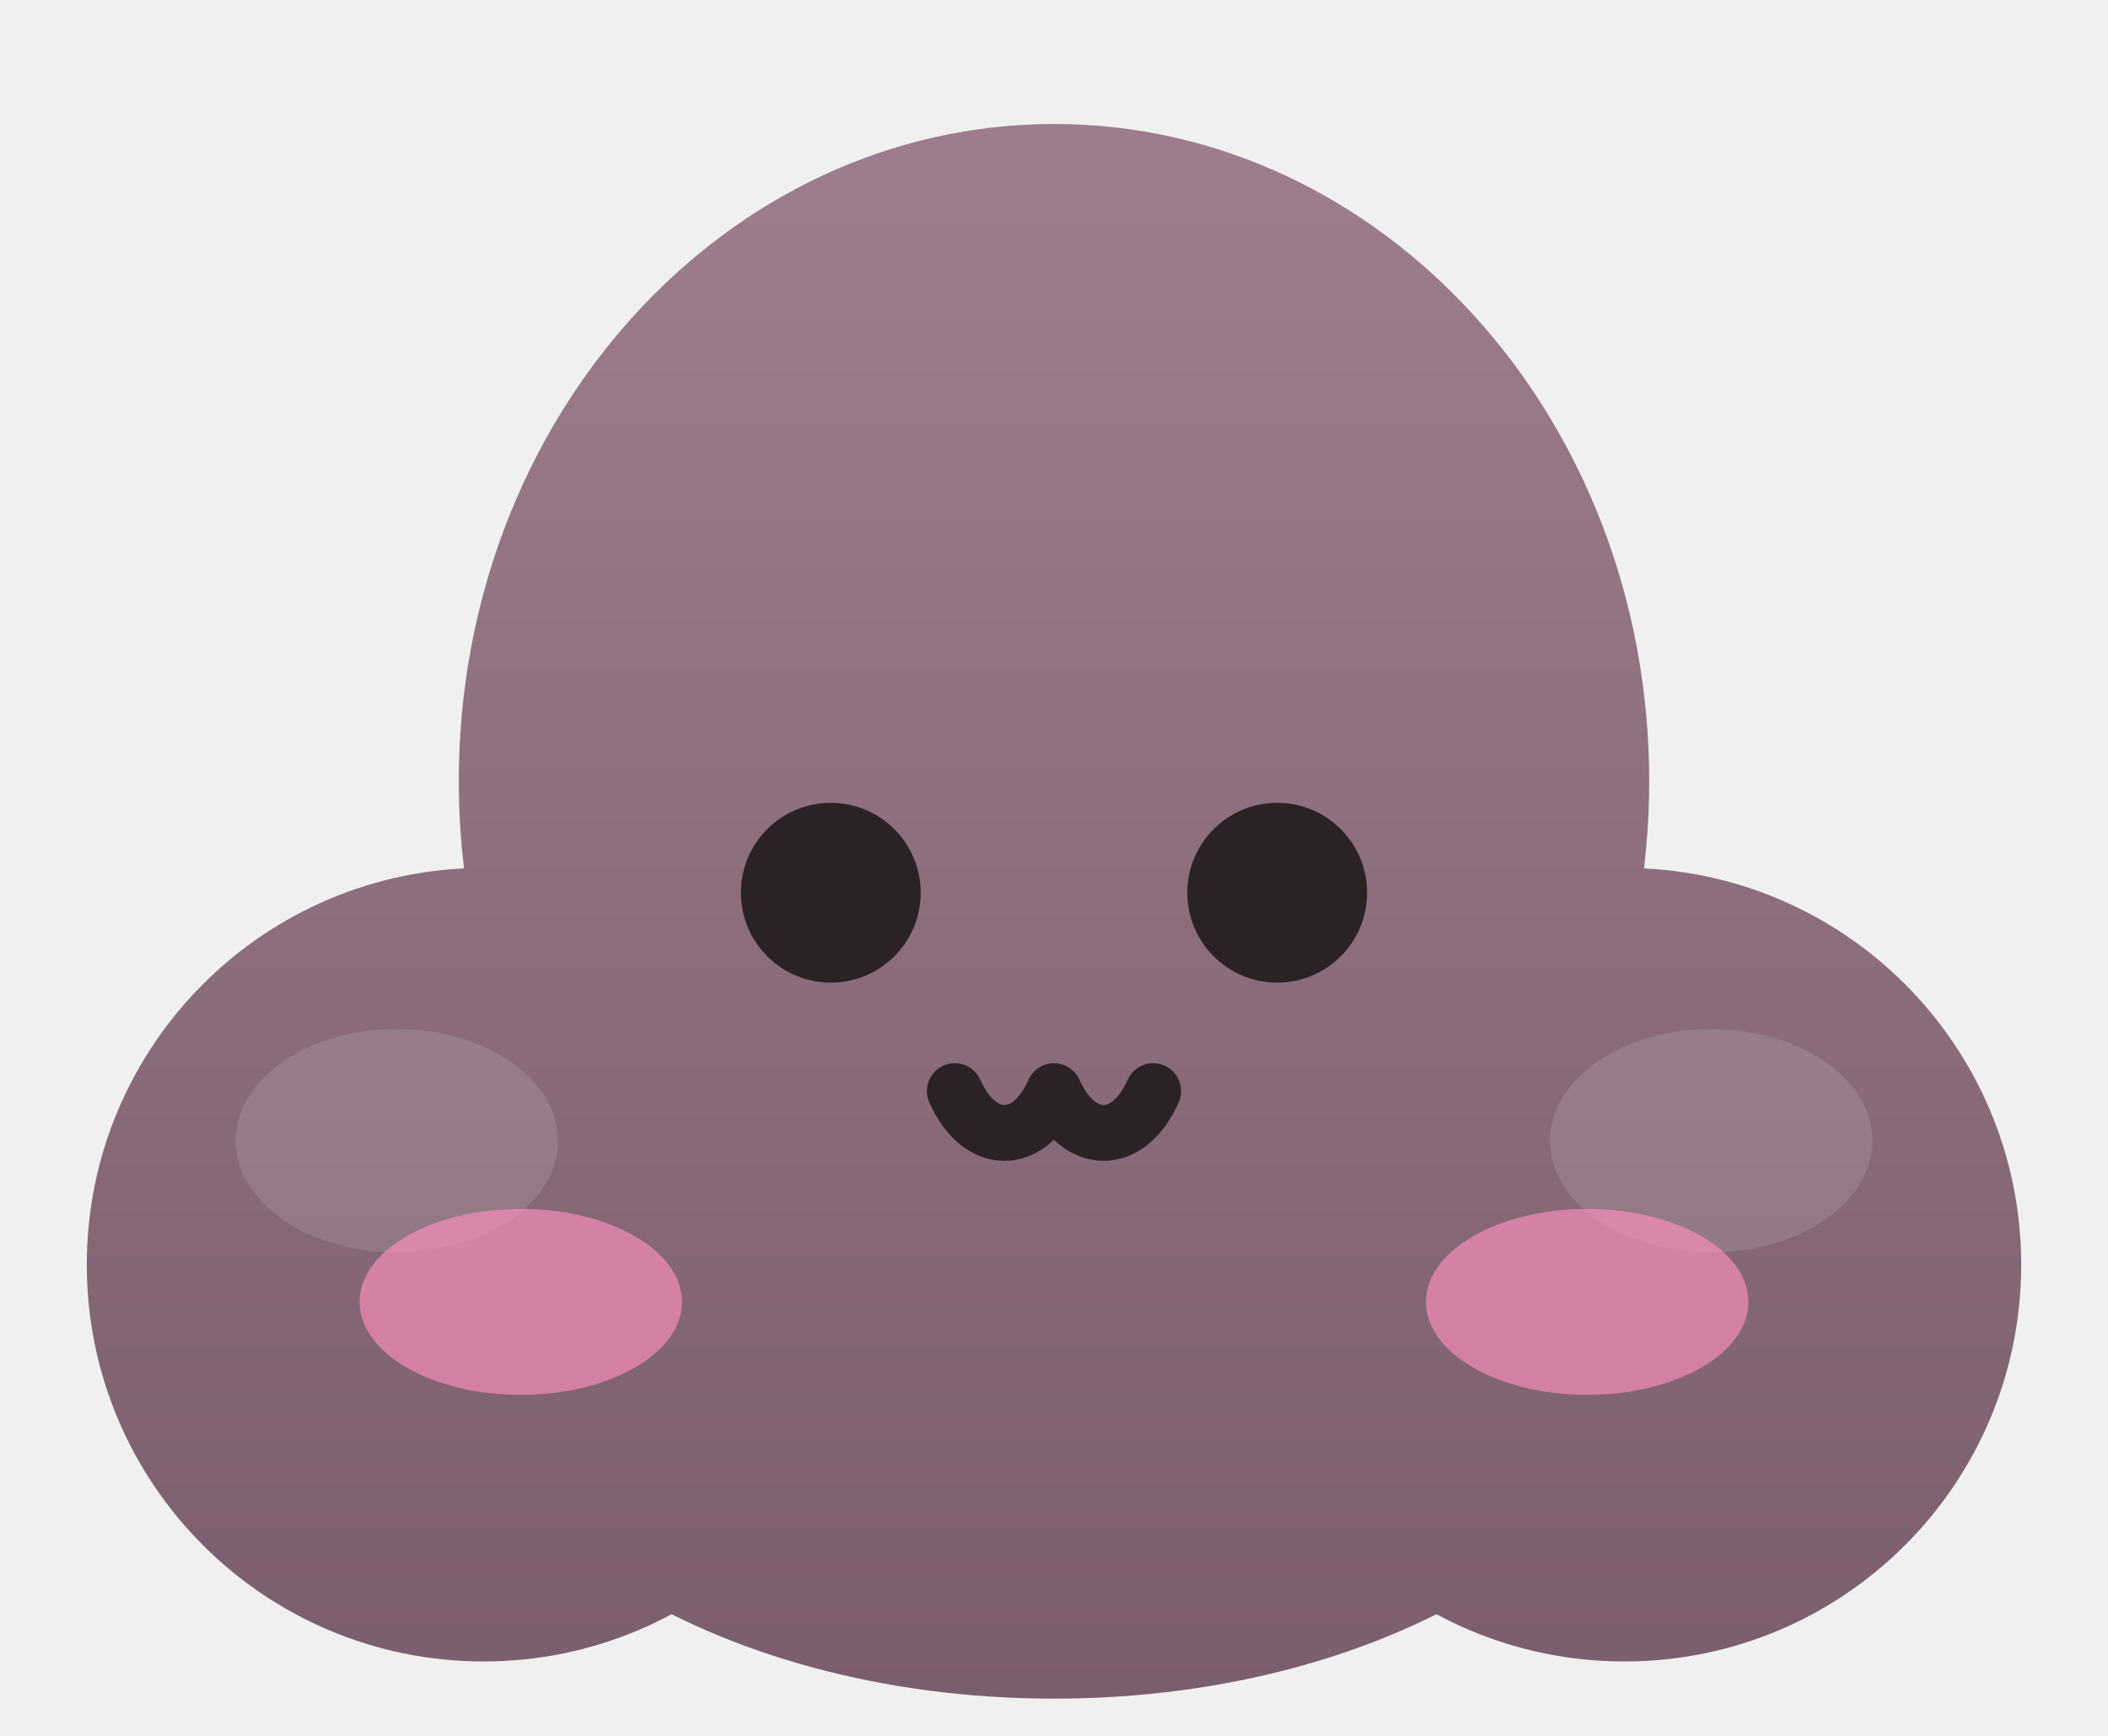
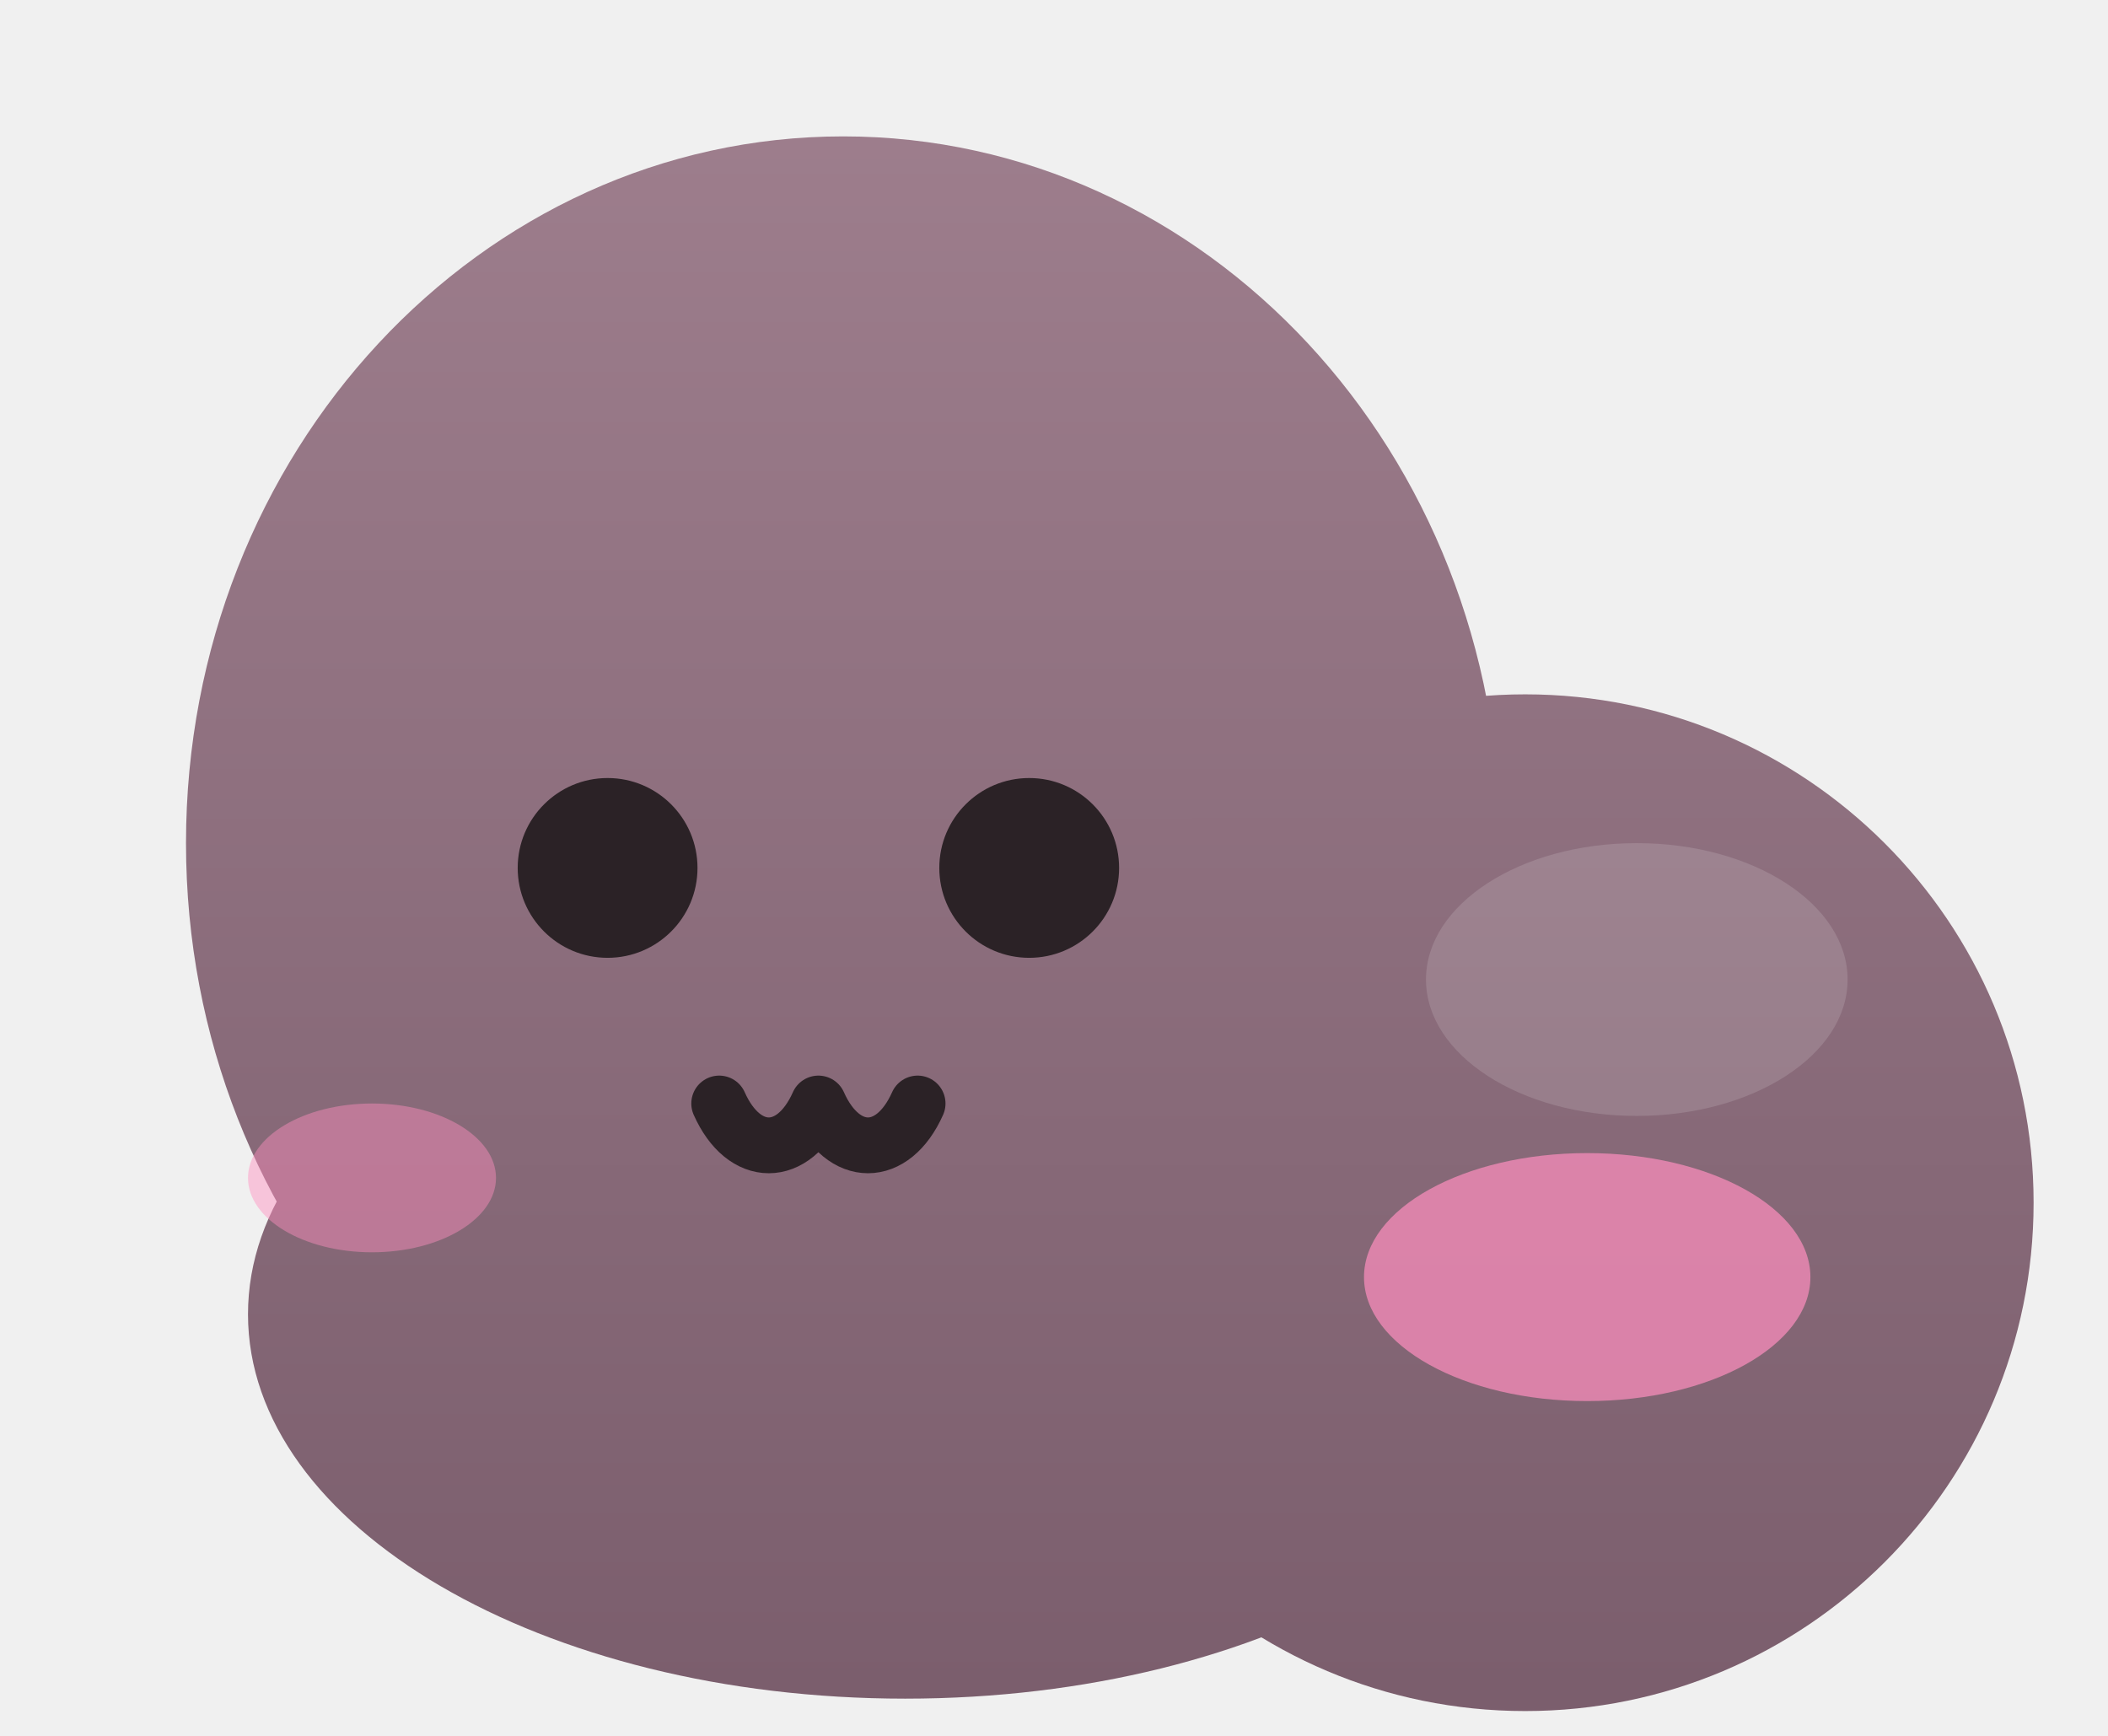
<svg xmlns="http://www.w3.org/2000/svg" viewBox="0 0 34 28">
  <defs>
    <linearGradient id="g" x1="0" y1="0" x2="0" y2="28" gradientUnits="userSpaceOnUse">
      <stop offset="0" stop-color="#a0808f" />
      <stop offset="1" stop-color="#7a5d6c" />
    </linearGradient>
  </defs>
  <g fill="url(#g)">
-     <ellipse cx="17" cy="12.6" rx="9.6" ry="10.6" />
-     <circle cx="7.8" cy="20.4" r="6.4" />
-     <circle cx="26.2" cy="20.4" r="6.4" />
-     <ellipse cx="17" cy="21" rx="10" ry="6.4" />
+     <ellipse cx="13.6" cy="13.6" rx="10.6" ry="11.4" />
+     <ellipse cx="14.6" cy="21.2" rx="10.6" ry="6.2" />
+     <circle cx="24.6" cy="19.4" r="8.2" />
  </g>
-   <ellipse cx="6.4" cy="18.4" rx="2.6" ry="1.8" fill="#fff" opacity=".12" />
-   <ellipse cx="27.6" cy="18.4" rx="2.6" ry="1.8" fill="#fff" opacity=".12" />
-   <circle cx="13.4" cy="14.4" r="1.45" fill="#2b2226" />
-   <circle cx="20.6" cy="14.4" r="1.45" fill="#2b2226" />
-   <ellipse cx="8.4" cy="21" rx="2.6" ry="1.5" fill="#ff8fbf" opacity=".65" />
-   <ellipse cx="25.6" cy="21" rx="2.6" ry="1.5" fill="#ff8fbf" opacity=".65" />
-   <path d="M15.4 17.6c.4.9 1.2.9 1.6 0 .4.9 1.2.9 1.6 0" fill="none" stroke="#2b2226" stroke-width=".9" stroke-linecap="round" stroke-linejoin="round" />
+   <ellipse cx="26.4" cy="15.8" rx="3.4" ry="2.2" fill="#fff" opacity=".14" />
+   <circle cx="9.8" cy="14" r="1.45" fill="#2b2226" />
+   <circle cx="16.6" cy="14" r="1.45" fill="#2b2226" />
+   <ellipse cx="25.6" cy="20.6" rx="3.6" ry="2" fill="#ff8fbf" opacity=".7" />
+   <ellipse cx="6" cy="19" rx="2" ry="1.2" fill="#ff8fbf" opacity=".45" />
+   <path d="M11.6 17.8c.4.9 1.2.9 1.6 0 .4.9 1.2.9 1.6 0" fill="none" stroke="#2b2226" stroke-width=".9" stroke-linecap="round" stroke-linejoin="round" />
</svg>
